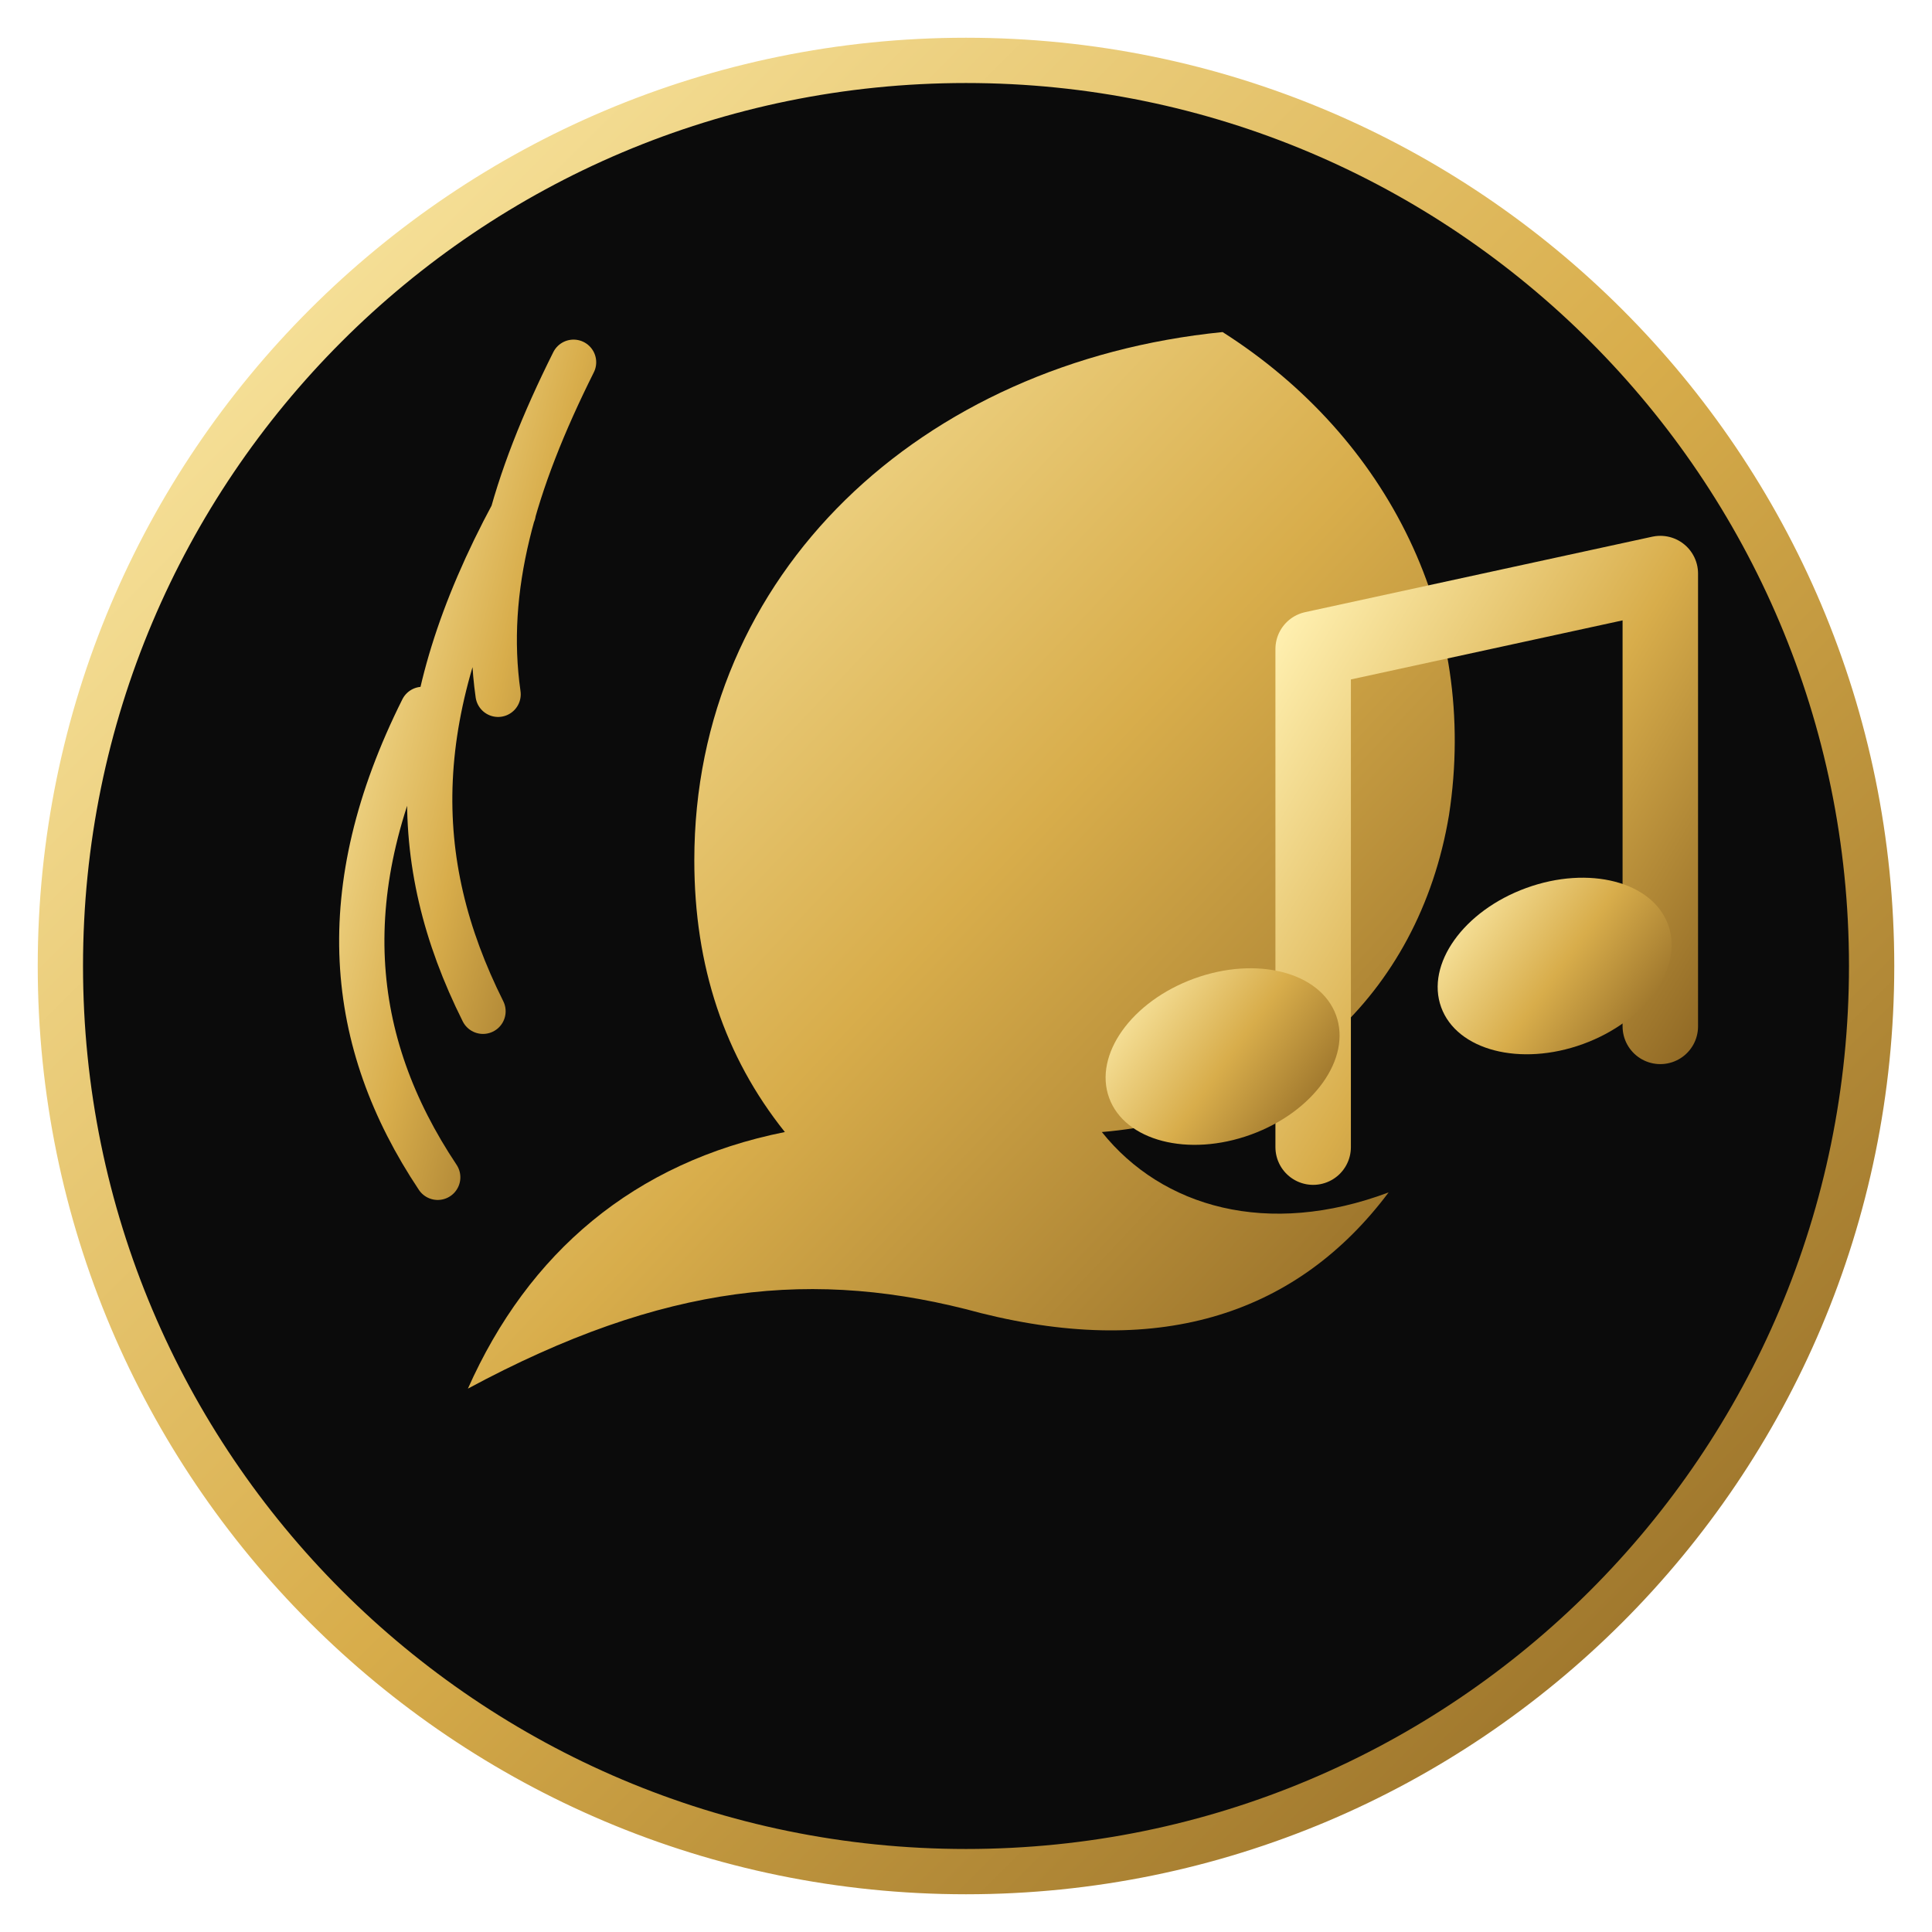
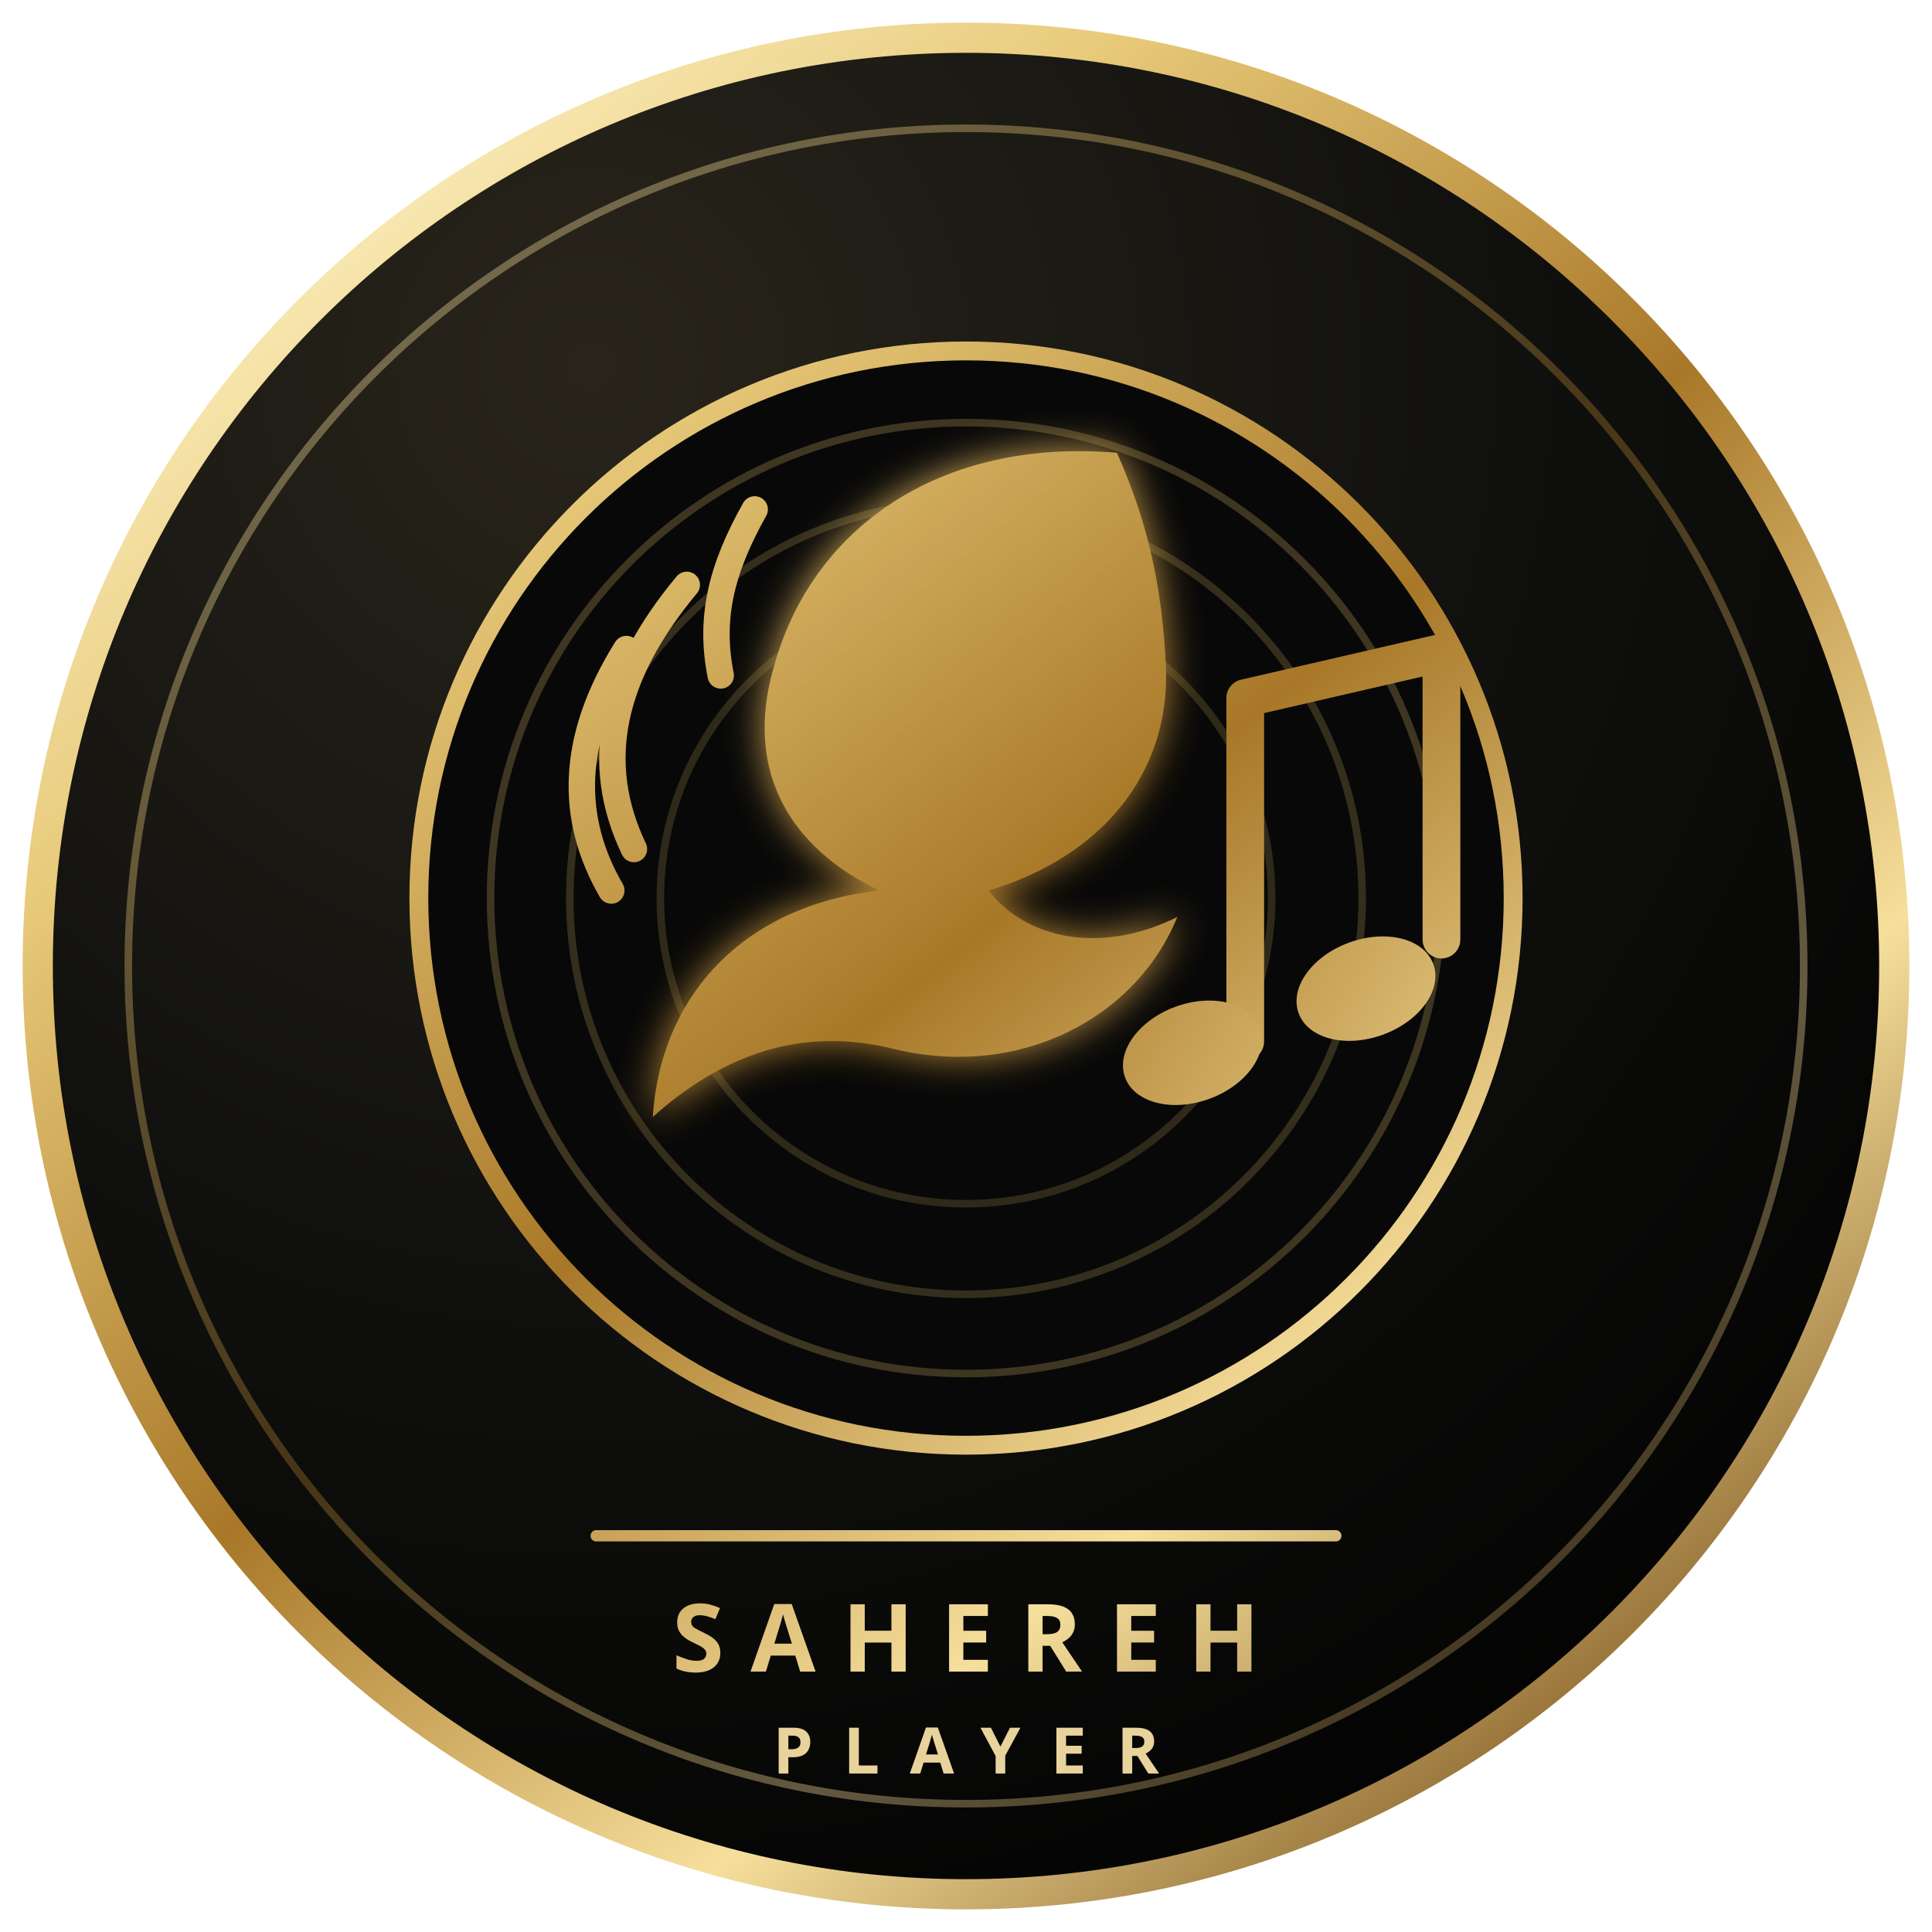
- <svg xmlns="http://www.w3.org/2000/svg" viewBox="0 0 128 128">
+ <svg xmlns="http://www.w3.org/2000/svg" viewBox="0 0 512 512">
  <defs>
-     <linearGradient id="g" x1="0" y1="0" x2="1" y2="1">
-       <stop stop-color="#fff0b0" />
-       <stop offset=".52" stop-color="#d8ad4b" />
-       <stop offset="1" stop-color="#8b6422" />
+     <linearGradient id="gold" x1="70" y1="30" x2="430" y2="480" gradientUnits="userSpaceOnUse">
+       <stop stop-color="#fff5c9" />
+       <stop offset=".22" stop-color="#e7c979" />
+       <stop offset=".5" stop-color="#a87828" />
+       <stop offset=".76" stop-color="#f6df9c" />
+       <stop offset="1" stop-color="#7d551d" />
    </linearGradient>
+     <radialGradient id="bg" cx=".3" cy=".18" r=".9">
+       <stop stop-color="#29251b" />
+       <stop offset=".55" stop-color="#10100e" />
+       <stop offset="1" stop-color="#030303" />
+     </radialGradient>
+     <filter id="glow" x="-50%" y="-50%" width="200%" height="200%">
+       <feGaussianBlur stdDeviation="5" result="b" />
+       <feMerge>
+         <feMergeNode in="b" />
+         <feMergeNode in="SourceGraphic" />
+       </feMerge>
+     </filter>
  </defs>
-   <circle cx="64" cy="64" r="60" fill="#0b0b0b" stroke="url(#g)" stroke-width="3" />
-   <path d="M81 22c-20 2-35 16-35 35 0 7 2 13 6 18-10 2-17 8-21 17 13-7 23-8 34-5 12 3 21 0 27-8-8 3-15 1-19-4 12-1 21-9 23-21 2-13-4-25-15-32z" fill="url(#g)" />
-   <path d="M34 34c-7 13-7 23-2 33M28 47c-6 12-5 22 1 31M38 24c-4 8-6 15-5 22" fill="none" stroke="url(#g)" stroke-width="3" stroke-linecap="round" />
-   <path d="M87 76V43l23-5v30" fill="none" stroke="url(#g)" stroke-width="5" stroke-linecap="round" stroke-linejoin="round" />
-   <ellipse cx="81" cy="70" rx="8" ry="5.5" transform="rotate(-20 81 70)" fill="url(#g)" />
-   <ellipse cx="103" cy="64" rx="8" ry="5.5" transform="rotate(-20 103 64)" fill="url(#g)" />
-   <path d="M42 105h44" stroke="url(#g)" stroke-width="2" stroke-linecap="round" />
+   <circle cx="256" cy="256" r="246" fill="url(#bg)" stroke="url(#gold)" stroke-width="8" />
+   <circle cx="256" cy="256" r="222" fill="none" stroke="url(#gold)" stroke-opacity=".38" stroke-width="2" />
+   <circle cx="256" cy="238" r="145" fill="#080808" stroke="url(#gold)" stroke-width="5" />
+   <circle cx="256" cy="238" r="126" fill="none" stroke="#d8b968" stroke-opacity=".26" stroke-width="2" />
+   <circle cx="256" cy="238" r="105" fill="none" stroke="#d8b968" stroke-opacity=".22" stroke-width="2" />
+   <circle cx="256" cy="238" r="81" fill="none" stroke="#d8b968" stroke-opacity=".19" stroke-width="2" />
+   <path d="M296 120c-47-4-81 20-91 57-8 28 5 48 28 59-36 4-58 28-60 60 19-17 40-24 64-18 33 8 64-8 75-35-20 10-40 6-50-7 30-9 48-31 47-59-1-22-5-39-13-57z" fill="url(#gold)" filter="url(#glow)" />
+   <path d="M182 155c-20 24-25 47-14 70m-2-53c-15 24-15 45-4 64m38-101c-9 16-12 29-9 44" fill="none" stroke="url(#gold)" stroke-width="7" stroke-linecap="round" />
+   <path d="M330 276v-91l52-12v76" fill="none" stroke="url(#gold)" stroke-width="10" stroke-linecap="round" stroke-linejoin="round" />
+   <ellipse cx="316" cy="279" rx="19" ry="13" transform="rotate(-20 316 279)" fill="url(#gold)" />
+   <ellipse cx="362" cy="262" rx="19" ry="13" transform="rotate(-20 362 262)" fill="url(#gold)" />
+   <path d="M158 407h196" stroke="url(#gold)" stroke-width="3" stroke-linecap="round" />
+   <text x="256" y="443" text-anchor="middle" font-family="sans-serif" font-size="25" font-weight="700" letter-spacing="7" fill="url(#gold)">SAHEREH</text>
+   <text x="256" y="470" text-anchor="middle" font-family="sans-serif" font-size="17" font-weight="600" letter-spacing="8" fill="#e9d39c">PLAYER</text>
</svg>
